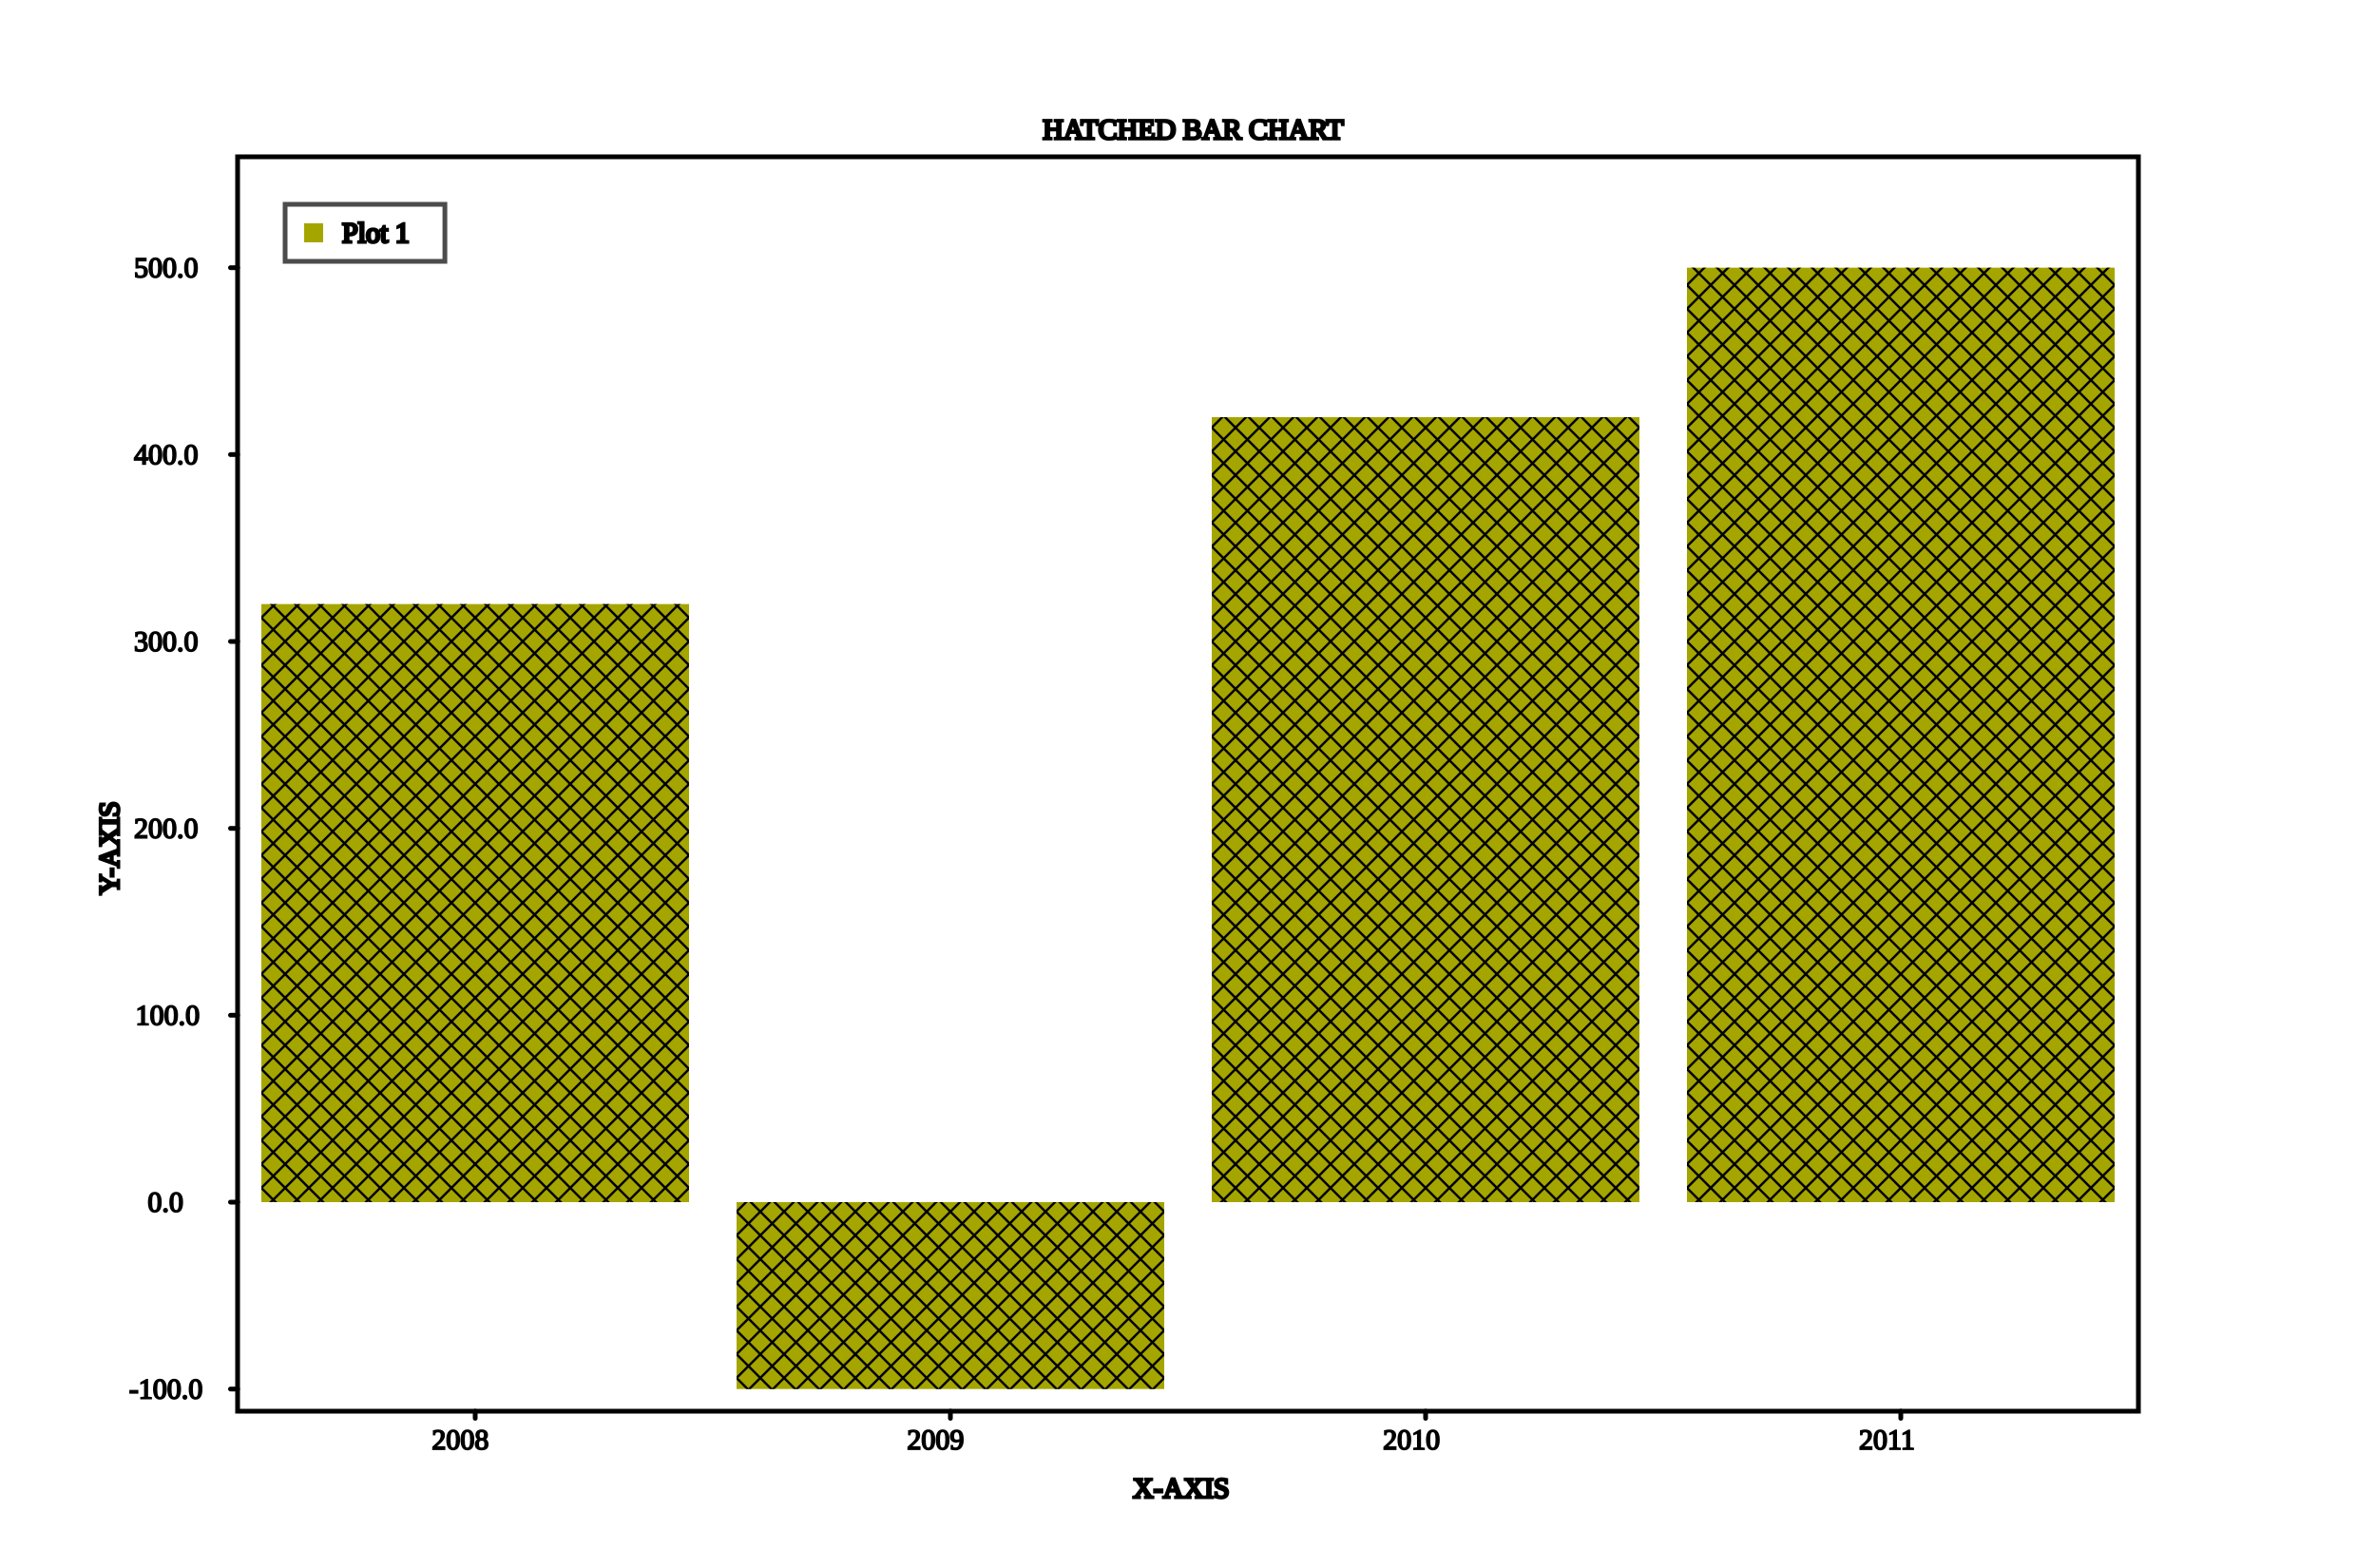
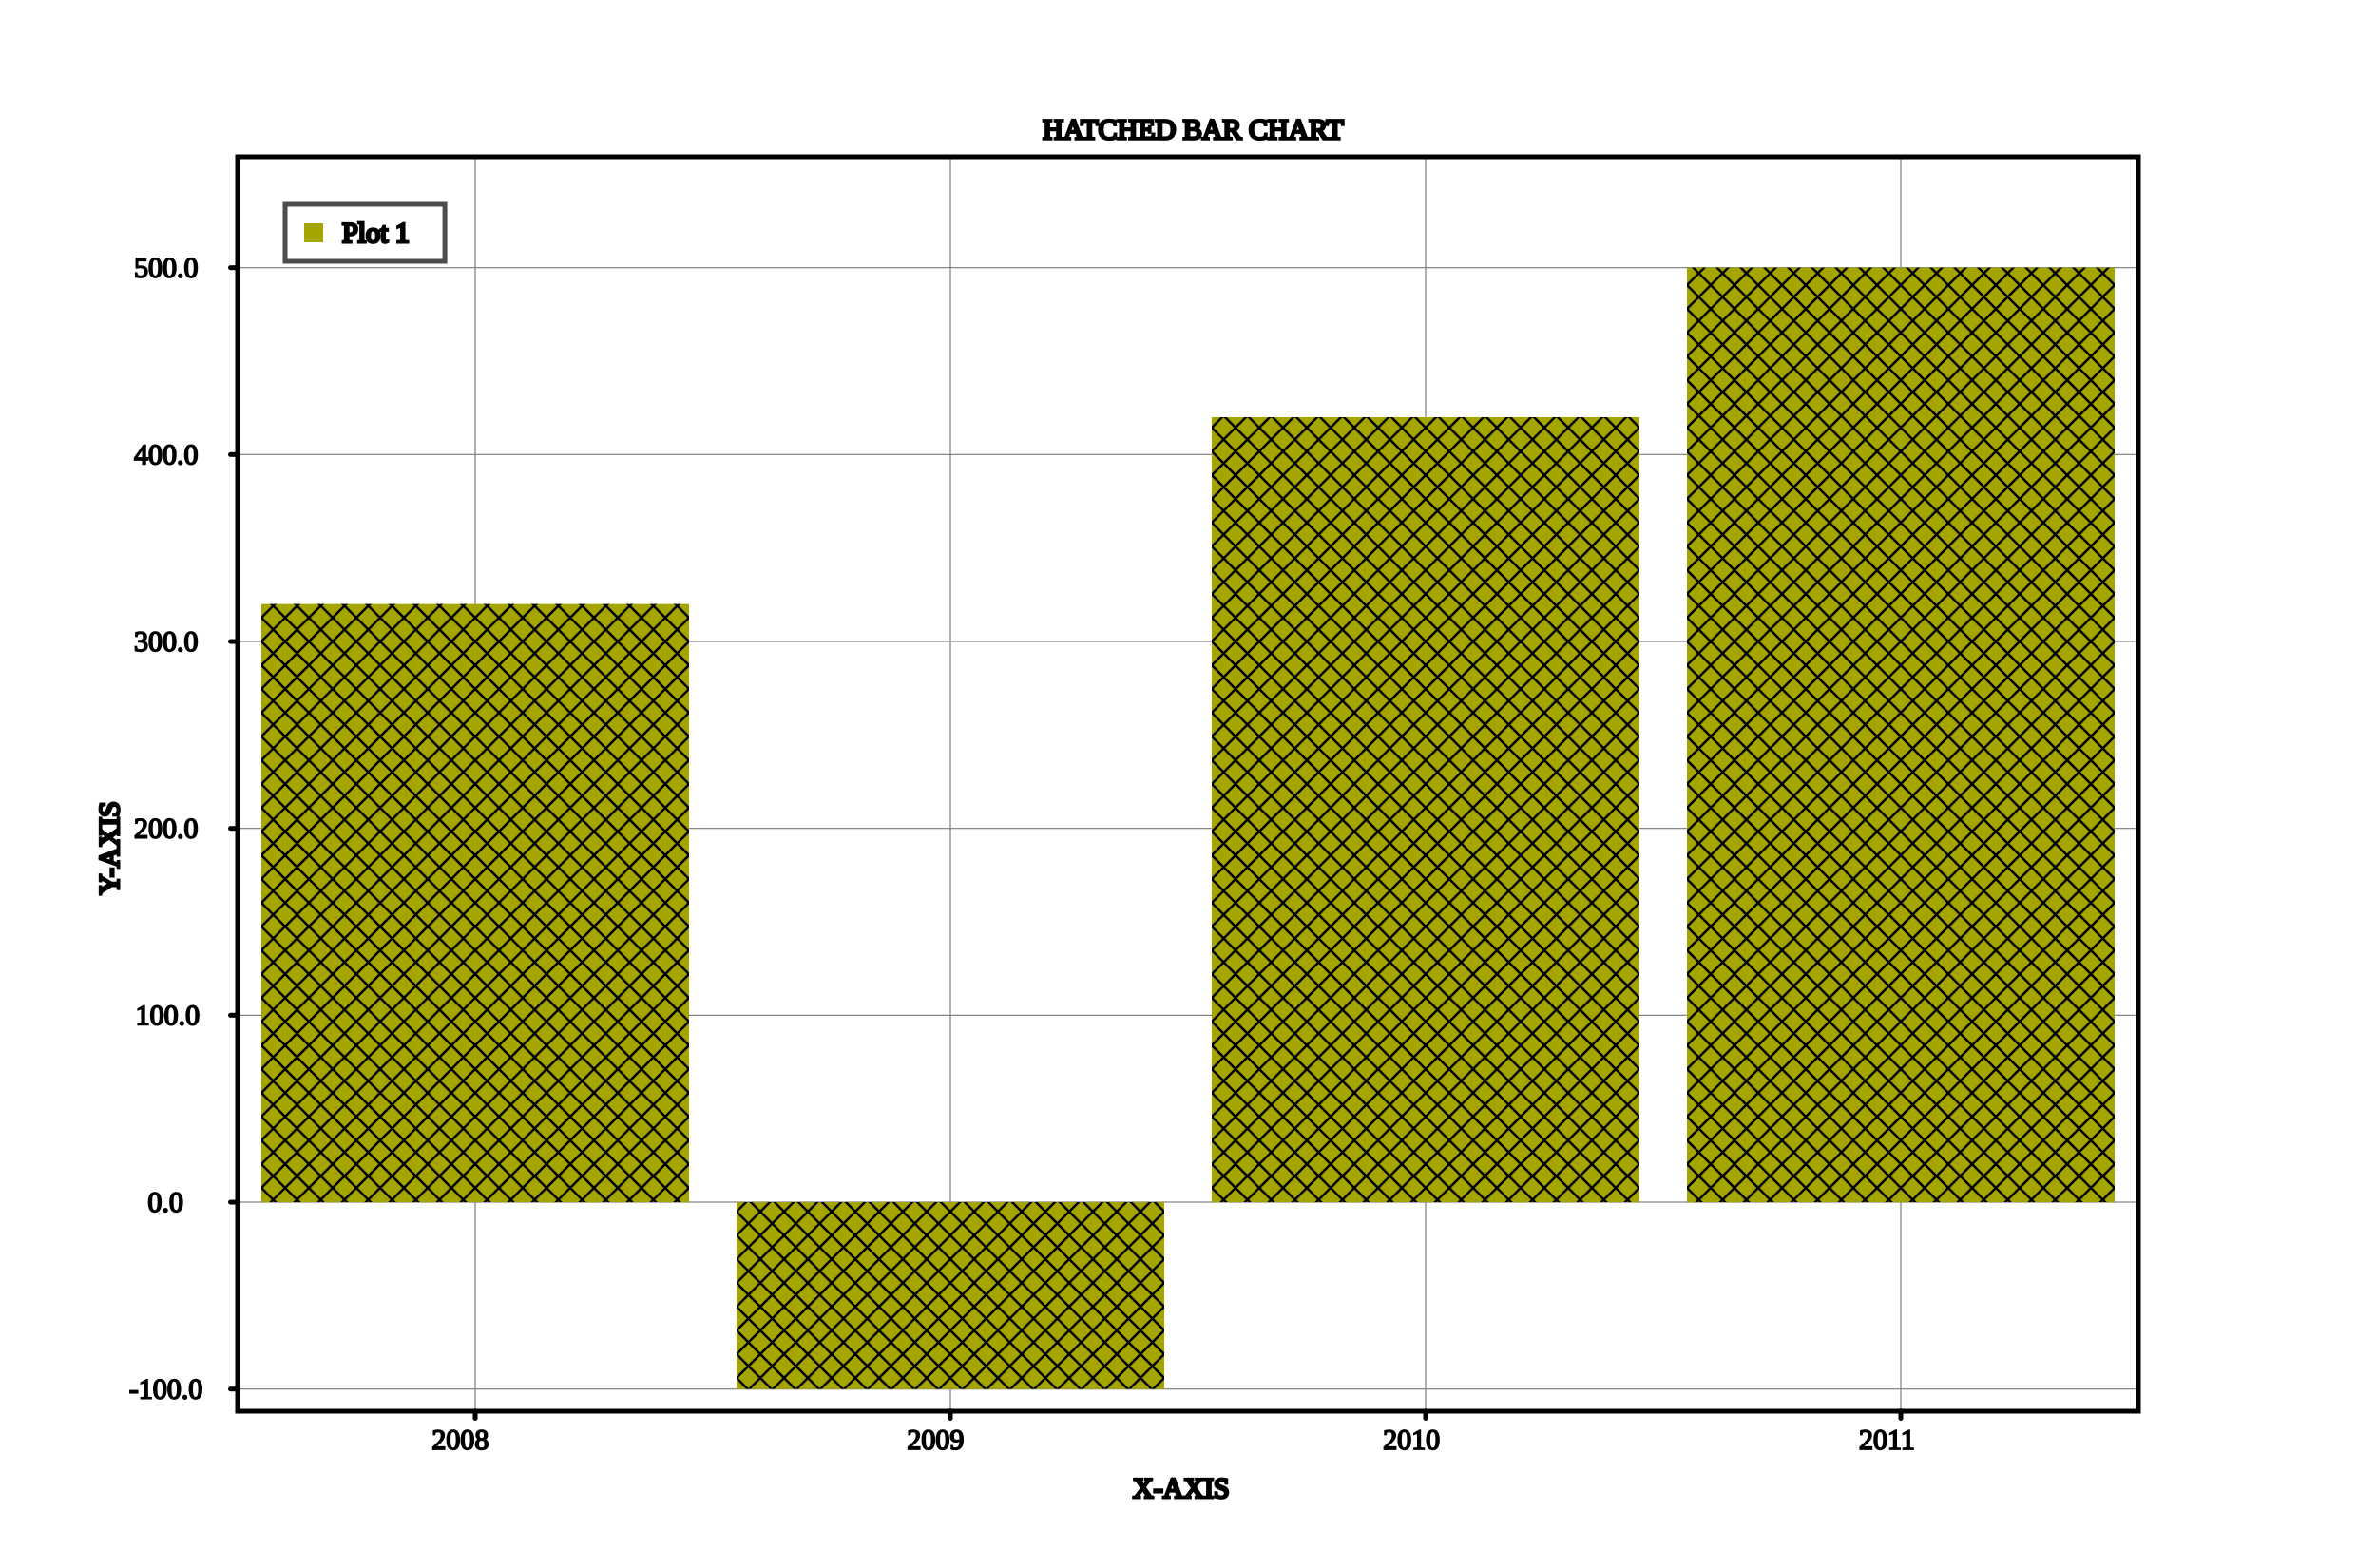
<svg xmlns="http://www.w3.org/2000/svg" height="660.0" width="1000.0" version="4.0">
  <rect width="100%" height="100%" fill="white" />
-   <rect x="100.0" y="66.0" width="800.0" height="528.0" style="fill:rgb(255,255,255);stroke-width:2.0;stroke:rgb(0,0,0);opacity:1" />
+   <line x1="200.0" y1="594.0" x2="200.0" y2="66.0" style="stroke:rgb(127.5,127.5,127.5);stroke-width:0.5;opacity:1.0;stroke-linecap:round" />
+   <line x1="400.0" y1="594.0" x2="400.0" y2="66.0" style="stroke:rgb(127.5,127.5,127.5);stroke-width:0.5;opacity:1.0;stroke-linecap:round" />
+   <line x1="600.0" y1="594.0" x2="600.0" y2="66.0" style="stroke:rgb(127.5,127.5,127.5);stroke-width:0.5;opacity:1.0;stroke-linecap:round" />
+   <line x1="800.0" y1="594.0" x2="800.0" y2="66.0" style="stroke:rgb(127.5,127.5,127.5);stroke-width:0.5;opacity:1.0;stroke-linecap:round" />
+   <line x1="100.0" y1="506.0" x2="900.0" y2="506.0" style="stroke:rgb(127.5,127.5,127.5);stroke-width:0.5;opacity:1.0;stroke-linecap:round" />
+   <line x1="100.0" y1="427.333" x2="900.0" y2="427.333" style="stroke:rgb(127.5,127.5,127.5);stroke-width:0.5;opacity:1.0;stroke-linecap:round" />
+   <line x1="100.0" y1="348.667" x2="900.0" y2="348.667" style="stroke:rgb(127.5,127.5,127.5);stroke-width:0.5;opacity:1.0;stroke-linecap:round" />
+   <line x1="100.0" y1="270" x2="900.0" y2="270" style="stroke:rgb(127.5,127.5,127.5);stroke-width:0.5;opacity:1.0;stroke-linecap:round" />
+   <line x1="100.0" y1="191.333" x2="900.0" y2="191.333" style="stroke:rgb(127.5,127.5,127.5);stroke-width:0.5;opacity:1.0;stroke-linecap:round" />
+   <line x1="100.0" y1="112.667" x2="900.0" y2="112.667" style="stroke:rgb(127.5,127.5,127.5);stroke-width:0.5;opacity:1.0;stroke-linecap:round" />
+   <line x1="100.0" y1="584.667" x2="900.0" y2="584.667" style="stroke:rgb(127.5,127.5,127.5);stroke-width:0.5;opacity:1.0;stroke-linecap:round" />
+   <rect x="100.0" y="66.0" width="800.0" height="528.0" style="fill:rgb(255,255,255);stroke-width:2.0;stroke:rgb(0,0,0);opacity:1;fill-opacity:0;" />
  <line x1="200.0" y1="597.0" x2="200.0" y2="594.0" style="stroke:rgb(0.0,0.0,0.0);stroke-width:2.0;opacity:1.0;stroke-linecap:round" />
  <text x="181.74" y="610.0" stroke="#000000" stroke-width="0.7" transform="rotate(-0.0,181.74,610.0)">2008</text>
  <line x1="400.0" y1="597.0" x2="400.0" y2="594.0" style="stroke:rgb(0.0,0.0,0.0);stroke-width:2.0;opacity:1.0;stroke-linecap:round" />
  <text x="381.74" y="610.0" stroke="#000000" stroke-width="0.7" transform="rotate(-0.0,381.74,610.0)">2009</text>
  <line x1="600.0" y1="597.0" x2="600.0" y2="594.0" style="stroke:rgb(0.0,0.0,0.0);stroke-width:2.0;opacity:1.0;stroke-linecap:round" />
  <text x="582.06" y="610.0" stroke="#000000" stroke-width="0.7" transform="rotate(-0.0,582.06,610.0)">2010</text>
  <line x1="800.0" y1="597.0" x2="800.0" y2="594.0" style="stroke:rgb(0.0,0.0,0.0);stroke-width:2.0;opacity:1.0;stroke-linecap:round" />
  <text x="782.38" y="610.0" stroke="#000000" stroke-width="0.7" transform="rotate(-0.0,782.38,610.0)">2011</text>
  <line x1="97.0" y1="506.0" x2="100.0" y2="506.0" style="stroke:rgb(0.0,0.0,0.0);stroke-width:2.0;opacity:1.0;stroke-linecap:round" />
  <text x="62.16" y="510.0" stroke="#000000" stroke-width="0.7" transform="rotate(-0.0,62.16,510.0)">0.0</text>
  <line x1="97.0" y1="427.333" x2="100.0" y2="427.333" style="stroke:rgb(0.0,0.0,0.0);stroke-width:2.0;opacity:1.0;stroke-linecap:round" />
  <text x="57.04" y="431.333" stroke="#000000" stroke-width="0.7" transform="rotate(-0.0,57.04,431.3333)">100.0</text>
  <line x1="97.0" y1="348.667" x2="100.0" y2="348.667" style="stroke:rgb(0.0,0.0,0.0);stroke-width:2.0;opacity:1.0;stroke-linecap:round" />
  <text x="56.4" y="352.667" stroke="#000000" stroke-width="0.7" transform="rotate(-0.0,56.4,352.6667)">200.0</text>
  <line x1="97.0" y1="270" x2="100.0" y2="270" style="stroke:rgb(0.0,0.0,0.0);stroke-width:2.0;opacity:1.0;stroke-linecap:round" />
  <text x="56.4" y="274" stroke="#000000" stroke-width="0.7" transform="rotate(-0.0,56.4,274)">300.0</text>
  <line x1="97.0" y1="191.333" x2="100.0" y2="191.333" style="stroke:rgb(0.0,0.0,0.0);stroke-width:2.0;opacity:1.0;stroke-linecap:round" />
  <text x="56.4" y="195.333" stroke="#000000" stroke-width="0.7" transform="rotate(-0.0,56.4,195.3334)">400.0</text>
  <line x1="97.0" y1="112.667" x2="100.0" y2="112.667" style="stroke:rgb(0.0,0.0,0.0);stroke-width:2.0;opacity:1.0;stroke-linecap:round" />
  <text x="56.4" y="116.667" stroke="#000000" stroke-width="0.7" transform="rotate(-0.0,56.4,116.6667)">500.0</text>
  <line x1="97.0" y1="584.667" x2="100.0" y2="584.667" style="stroke:rgb(0.0,0.0,0.0);stroke-width:2.0;opacity:1.0;stroke-linecap:round" />
  <text x="54.32" y="588.667" stroke="#000000" stroke-width="0.7" transform="rotate(-0.0,54.32,588.6667)">-100.0</text>
  <rect x="110.0" y="254.267" width="180.0" height="251.733" style="fill:rgb(164.985,164.985,0.0);stroke-width:0;stroke:rgb(0,0,0);opacity:1.0" />
  <defs>
    <pattern id="crossHatch" width="10" height="10" patternUnits="userSpaceOnUse">
      <line x1="0" y1="0" x2="10" y2="10" style="stroke:black; stroke-width:1" />
      <line x1="0" y1="10" x2="10" y2="0" style="stroke:black; stroke-width:1" />
    </pattern>
  </defs>
  <rect x="110.0" y="254.267" width="180.0" height="251.733" style="fill:url(#crossHatch);opacity:1" />
  <rect x="310.0" y="506.0" width="180.0" height="78.667" style="fill:rgb(164.985,164.985,0.0);stroke-width:0;stroke:rgb(0,0,0);opacity:1.0" />
  <rect x="310.0" y="506.0" width="180.0" height="78.667" style="fill:url(#crossHatch);opacity:1" />
  <rect x="510.0" y="175.6" width="180.0" height="330.4" style="fill:rgb(164.985,164.985,0.0);stroke-width:0;stroke:rgb(0,0,0);opacity:1.0" />
  <rect x="510.0" y="175.6" width="180.0" height="330.4" style="fill:url(#crossHatch);opacity:1" />
  <rect x="710.0" y="112.667" width="180.0" height="393.333" style="fill:rgb(164.985,164.985,0.0);stroke-width:0;stroke:rgb(0,0,0);opacity:1.0" />
  <rect x="710.0" y="112.667" width="180.0" height="393.333" style="fill:url(#crossHatch);opacity:1" />
  <text x="438.9" y="58.5" stroke="#000000" stroke-width="1.2" transform="rotate(-0.0,438.9,58.5)">HATCHED BAR CHART</text>
  <text x="476.8" y="630.4" stroke="#000000" stroke-width="1.2" transform="rotate(-0.0,476.8,630.4)">X-AXIS</text>
  <text x="50.0" y="376.6" stroke="#000000" stroke-width="1.2" transform="rotate(-90.0,50.0,376.6)">Y-AXIS</text>
  <rect x="120.0" y="86.0" width="67.24" height="24.0" style="fill:rgb(255.0,255.0,255.0);stroke-width:2.0;stroke:rgb(0.0,0.0,0.0);opacity:0.7" />
  <rect x="128.0" y="94.0" width="8.0" height="8.0" style="fill:rgb(164.985,164.985,0.0);stroke-width:0;stroke:rgb(0,0,0);opacity:1.0" />
  <text x="144.0" y="102.0" stroke="#000000" stroke-width="1.2" transform="rotate(-0.0,144.0,102.0)">Plot 1</text>
</svg>
